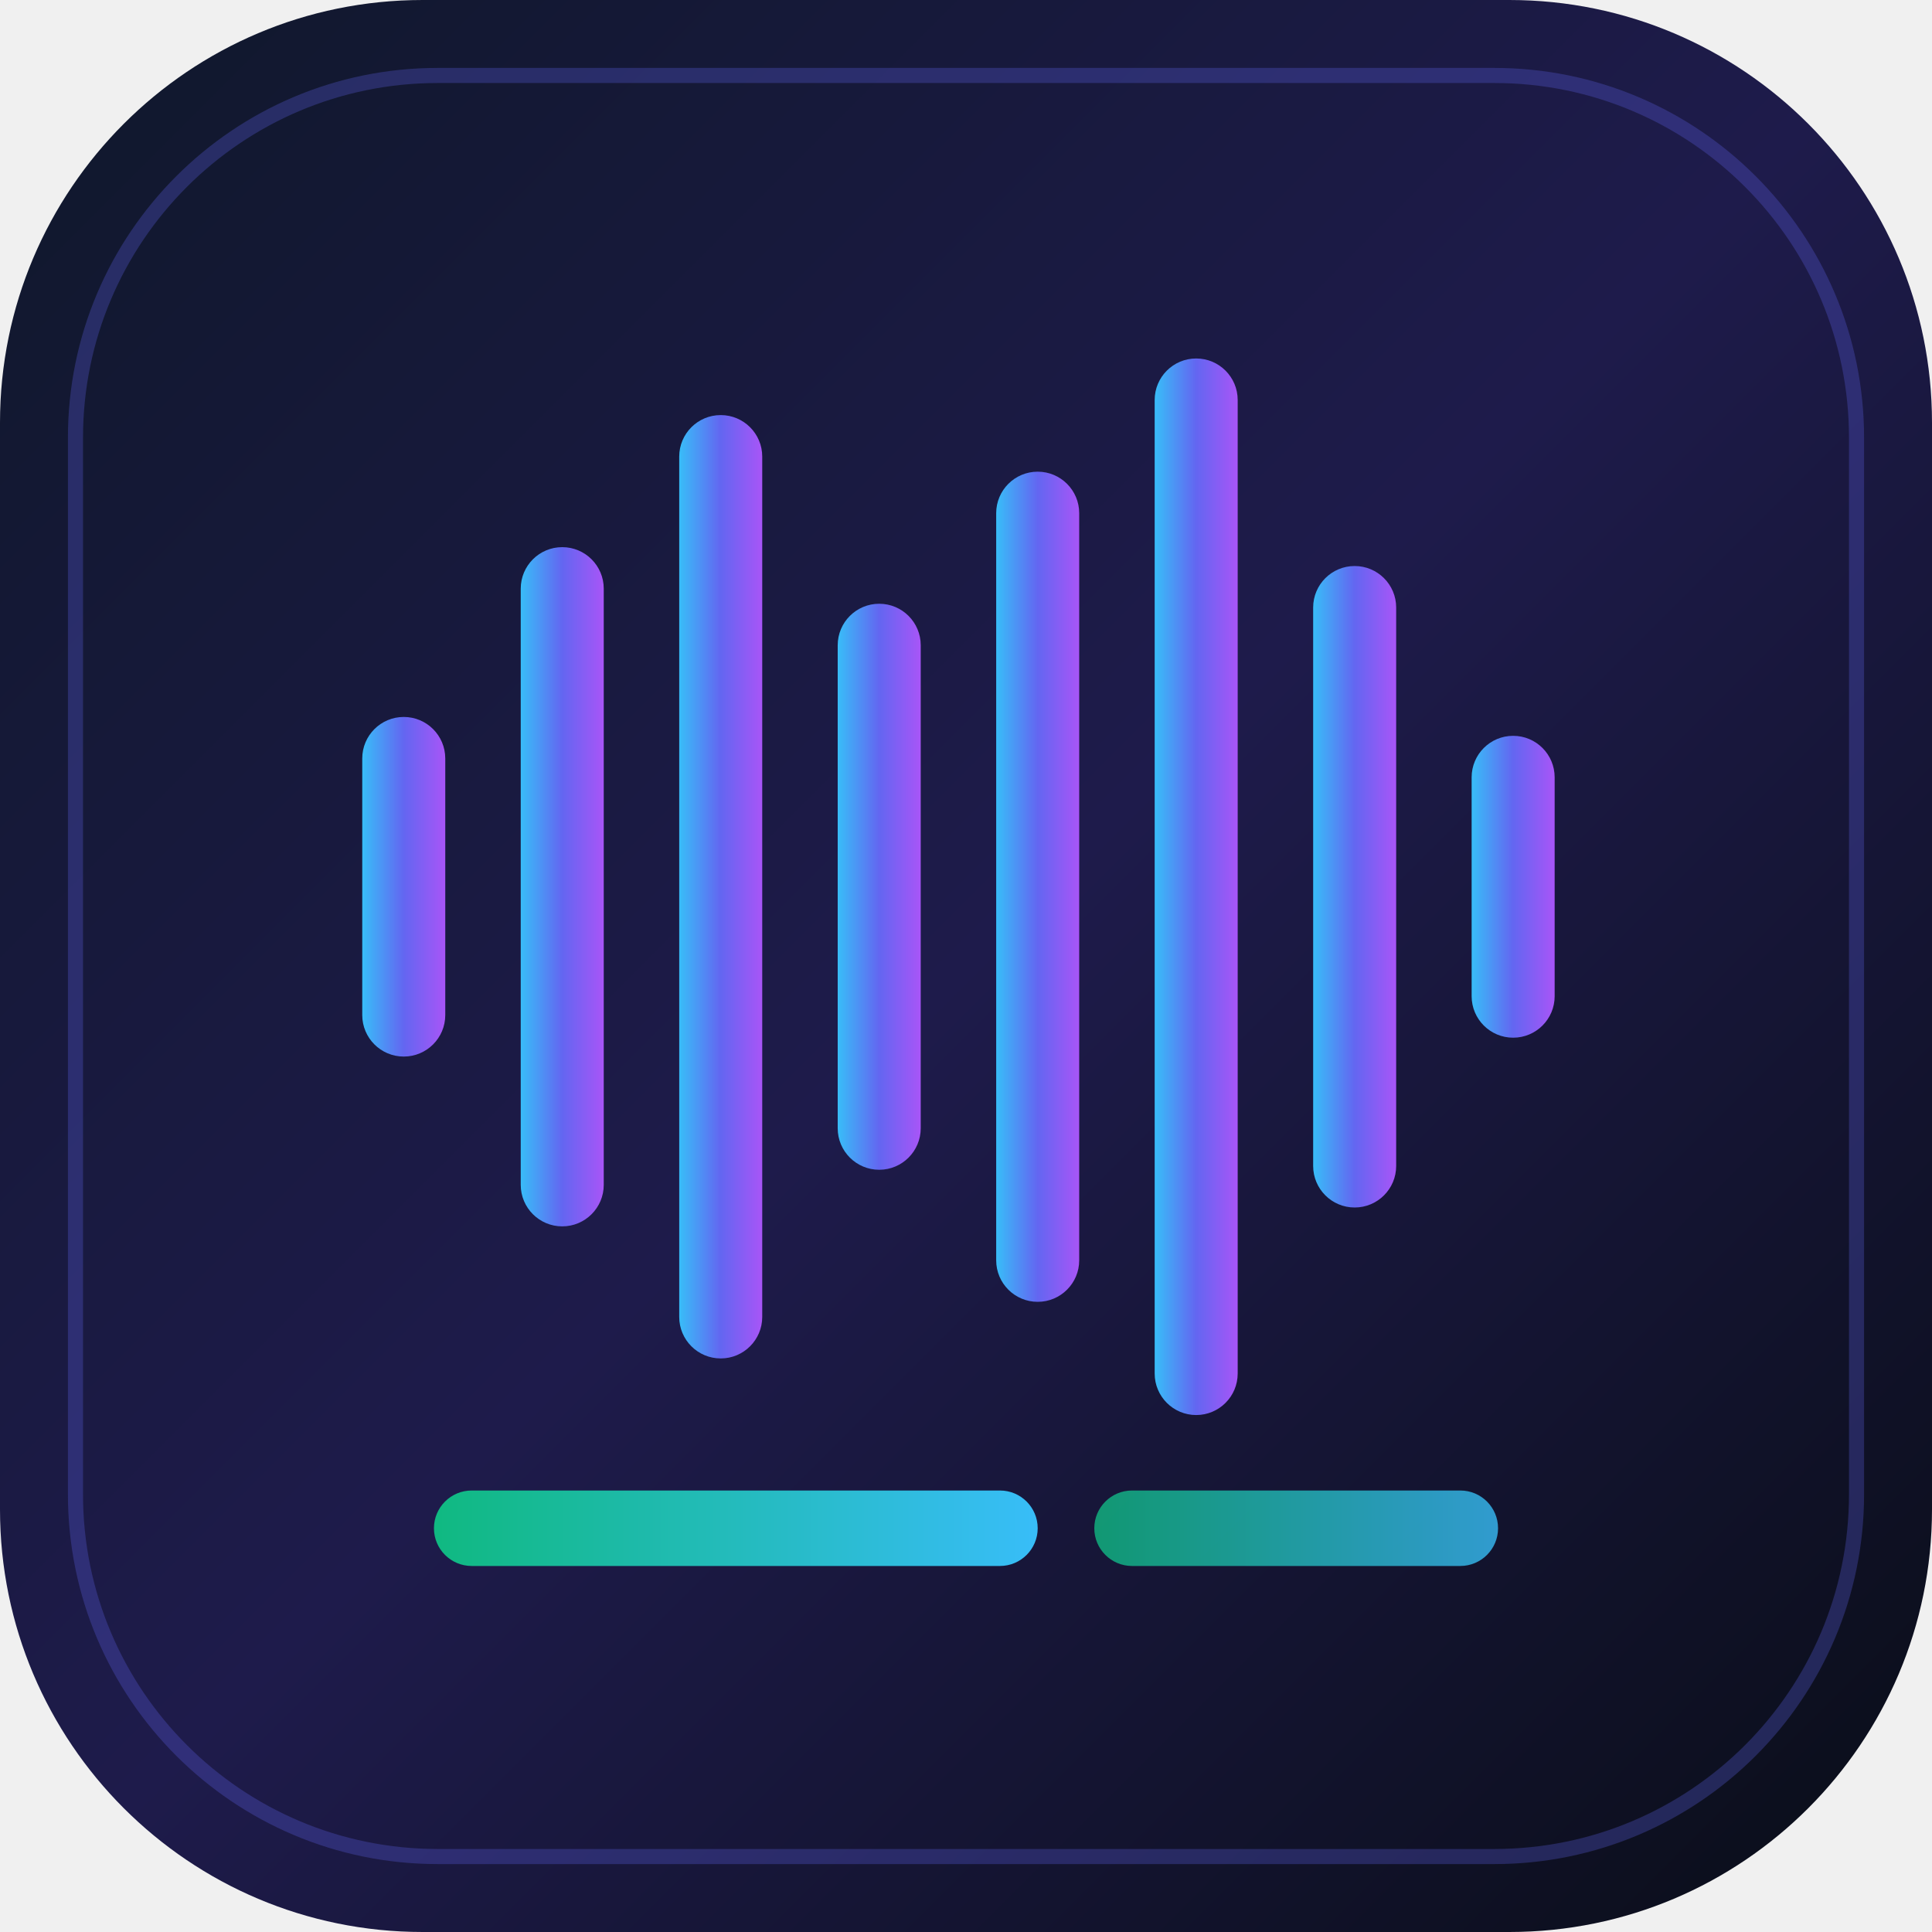
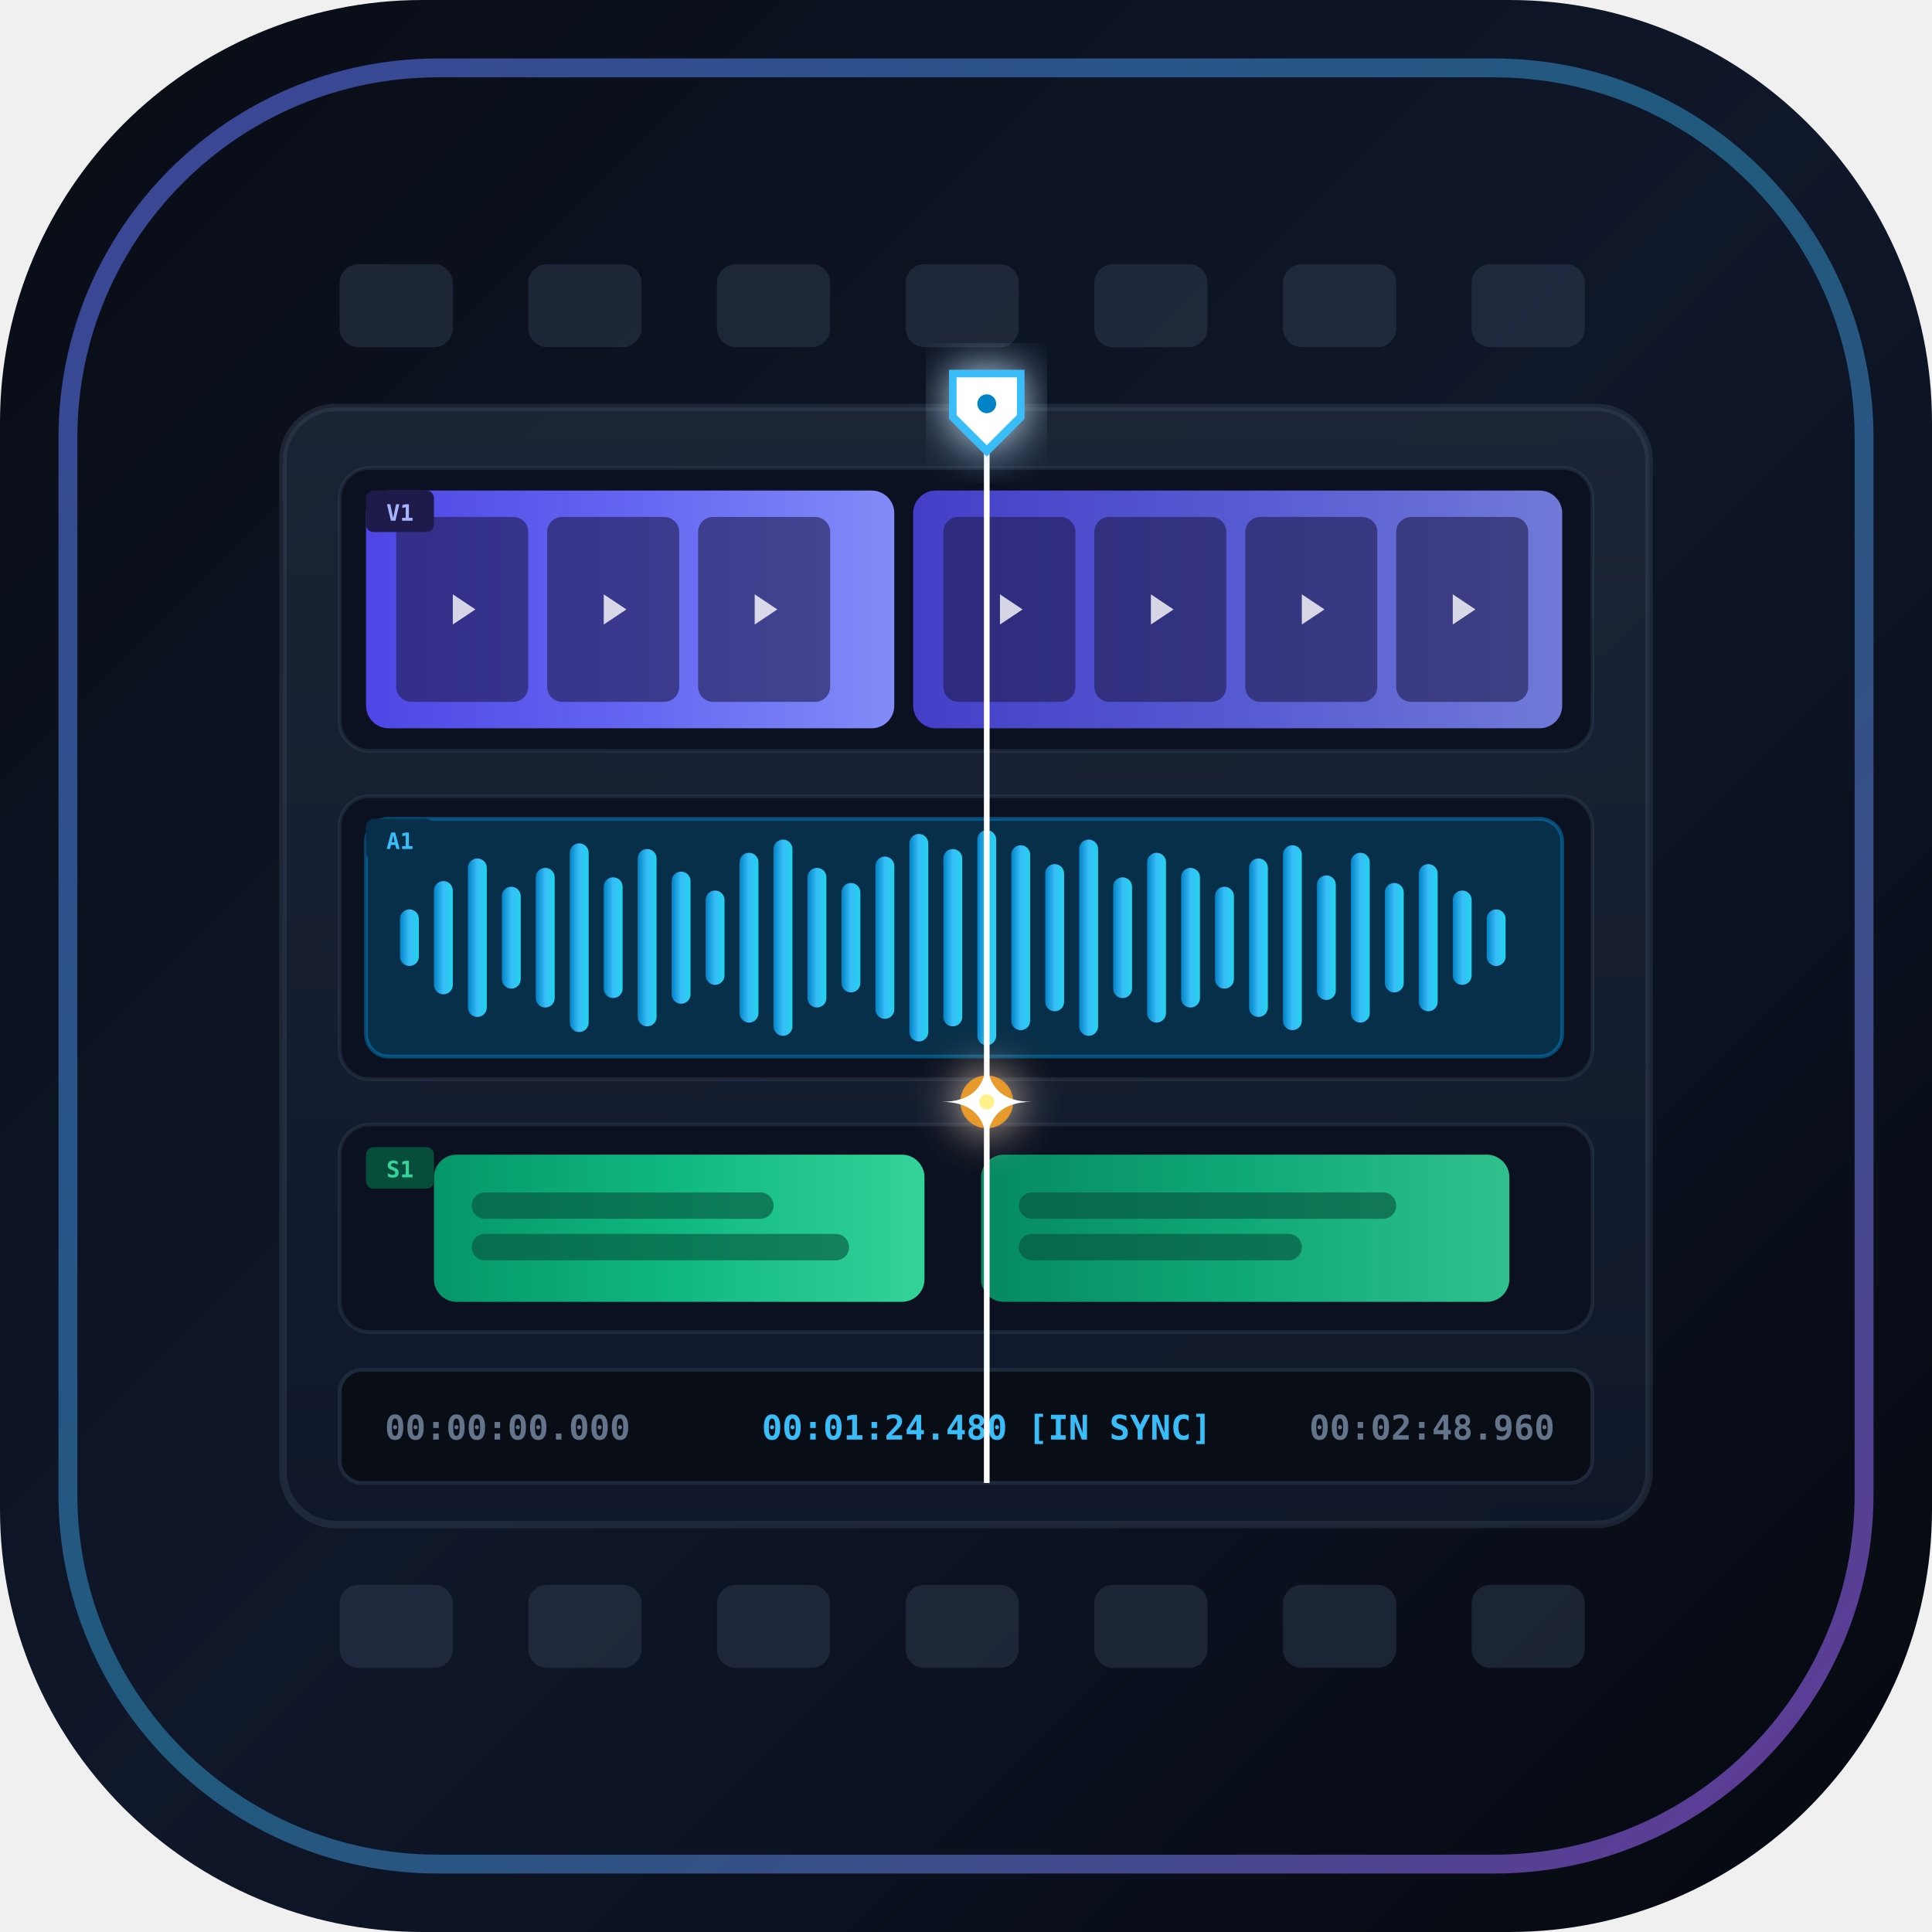
<svg xmlns="http://www.w3.org/2000/svg" width="1024" height="1024" viewBox="0 0 1024 1024">
  <defs>
    <linearGradient id="bg" x1="0%" y1="0%" x2="100%" y2="100%">
-       <stop offset="0%" stop-color="#0F172A" />
-       <stop offset="50%" stop-color="#1E1B4B" />
-       <stop offset="100%" stop-color="#090D16" />
+       <stop offset="0%" stop-color="#080C14" />
+       <stop offset="50%" stop-color="#0F172A" />
+       <stop offset="100%" stop-color="#05080E" />
    </linearGradient>
-     <linearGradient id="wave" x1="0%" y1="0%" x2="100%" y2="0%">
-       <stop offset="0%" stop-color="#38BDF8" />
+     <linearGradient id="panelGrad" x1="0%" y1="0%" x2="0%" y2="100%">
+       <stop offset="0%" stop-color="#1E293B" stop-opacity="0.8" />
+       <stop offset="100%" stop-color="#0F172A" stop-opacity="0.95" />
+     </linearGradient>
+     <linearGradient id="borderGrad" x1="0%" y1="0%" x2="100%" y2="100%">
+       <stop offset="0%" stop-color="#6366F1" stop-opacity="0.6" />
+       <stop offset="50%" stop-color="#38BDF8" stop-opacity="0.4" />
+       <stop offset="100%" stop-color="#A855F7" stop-opacity="0.6" />
+     </linearGradient>
+     <linearGradient id="videoTrackGrad" x1="0%" y1="0%" x2="100%" y2="0%">
+       <stop offset="0%" stop-color="#4F46E5" />
      <stop offset="50%" stop-color="#6366F1" />
-       <stop offset="100%" stop-color="#A855F7" />
+       <stop offset="100%" stop-color="#818CF8" />
    </linearGradient>
-     <linearGradient id="sub" x1="0%" y1="0%" x2="100%" y2="0%">
-       <stop offset="0%" stop-color="#10B981" />
-       <stop offset="100%" stop-color="#38BDF8" />
+     <linearGradient id="audioTrackGrad" x1="0%" y1="0%" x2="100%" y2="0%">
+       <stop offset="0%" stop-color="#0284C7" />
+       <stop offset="50%" stop-color="#38BDF8" />
+       <stop offset="100%" stop-color="#22D3EE" />
    </linearGradient>
+     <linearGradient id="subTrackGrad" x1="0%" y1="0%" x2="100%" y2="0%">
+       <stop offset="0%" stop-color="#059669" />
+       <stop offset="50%" stop-color="#10B981" />
+       <stop offset="100%" stop-color="#34D399" />
+     </linearGradient>
+     <filter id="playheadGlow" x="-30%" y="-30%" width="160%" height="160%">
+       <feGaussianBlur stdDeviation="12" result="blur" />
+       <feMerge>
+         <feMergeNode in="blur" />
+         <feMergeNode in="SourceGraphic" />
+       </feMerge>
+     </filter>
  </defs>
  <rect width="1024" height="1024" rx="224" fill="url(#bg)" />
-   <rect x="40" y="40" width="944" height="944" rx="192" fill="none" stroke="#6366F1" stroke-opacity="0.28" stroke-width="8" />
-   <g fill="url(#wave)">
-     <rect x="192" y="380" width="44" height="180" rx="22" />
-     <rect x="276" y="290" width="44" height="360" rx="22" />
-     <rect x="360" y="220" width="44" height="500" rx="22" />
-     <rect x="444" y="320" width="44" height="300" rx="22" />
-     <rect x="528" y="250" width="44" height="440" rx="22" />
-     <rect x="612" y="190" width="44" height="560" rx="22" />
-     <rect x="696" y="300" width="44" height="340" rx="22" />
-     <rect x="780" y="390" width="44" height="160" rx="22" />
+   <rect x="36" y="36" width="952" height="952" rx="196" fill="none" stroke="url(#borderGrad)" stroke-width="10" />
+   <g fill="#334155" opacity="0.45">
+     <rect x="180" y="140" width="60" height="44" rx="10" />
+     <rect x="280" y="140" width="60" height="44" rx="10" />
+     <rect x="380" y="140" width="60" height="44" rx="10" />
+     <rect x="480" y="140" width="60" height="44" rx="10" />
+     <rect x="580" y="140" width="60" height="44" rx="10" />
+     <rect x="680" y="140" width="60" height="44" rx="10" />
+     <rect x="780" y="140" width="60" height="44" rx="10" />
+     <rect x="180" y="840" width="60" height="44" rx="10" />
+     <rect x="280" y="840" width="60" height="44" rx="10" />
+     <rect x="380" y="840" width="60" height="44" rx="10" />
+     <rect x="480" y="840" width="60" height="44" rx="10" />
+     <rect x="580" y="840" width="60" height="44" rx="10" />
+     <rect x="680" y="840" width="60" height="44" rx="10" />
+     <rect x="780" y="840" width="60" height="44" rx="10" />
  </g>
-   <rect x="230" y="790" width="320" height="40" rx="20" fill="url(#sub)" />
-   <rect x="580" y="790" width="214" height="40" rx="20" fill="url(#sub)" opacity="0.8" />
+   <rect x="150" y="216" width="724" height="592" rx="28" fill="url(#panelGrad)" stroke="#475569" stroke-opacity="0.3" stroke-width="4" />
+   <g>
+     <rect x="180" y="248" width="664" height="150" rx="16" fill="#0B1120" stroke="#334155" stroke-opacity="0.4" stroke-width="2" />
+     <rect x="194" y="260" width="280" height="126" rx="12" fill="url(#videoTrackGrad)" />
+     <rect x="210" y="274" width="70" height="98" rx="8" fill="#1E1B4B" opacity="0.6" />
+     <polygon points="240,315 252,323 240,331" fill="#FFFFFF" opacity="0.8" />
+     <rect x="290" y="274" width="70" height="98" rx="8" fill="#1E1B4B" opacity="0.6" />
+     <polygon points="320,315 332,323 320,331" fill="#FFFFFF" opacity="0.8" />
+     <rect x="370" y="274" width="70" height="98" rx="8" fill="#1E1B4B" opacity="0.6" />
+     <polygon points="400,315 412,323 400,331" fill="#FFFFFF" opacity="0.8" />
+     <rect x="484" y="260" width="344" height="126" rx="12" fill="url(#videoTrackGrad)" opacity="0.85" />
+     <rect x="500" y="274" width="70" height="98" rx="8" fill="#1E1B4B" opacity="0.6" />
+     <polygon points="530,315 542,323 530,331" fill="#FFFFFF" opacity="0.8" />
+     <rect x="580" y="274" width="70" height="98" rx="8" fill="#1E1B4B" opacity="0.6" />
+     <polygon points="610,315 622,323 610,331" fill="#FFFFFF" opacity="0.8" />
+     <rect x="660" y="274" width="70" height="98" rx="8" fill="#1E1B4B" opacity="0.6" />
+     <polygon points="690,315 702,323 690,331" fill="#FFFFFF" opacity="0.8" />
+     <rect x="740" y="274" width="70" height="98" rx="8" fill="#1E1B4B" opacity="0.6" />
+     <polygon points="770,315 782,323 770,331" fill="#FFFFFF" opacity="0.8" />
+     <rect x="194" y="260" width="36" height="22" rx="4" fill="#1E1B4B" />
+     <text x="212" y="276" fill="#A5B4FC" font-family="'JetBrains Mono', monospace" font-size="12" font-weight="800" text-anchor="middle">V1</text>
+   </g>
+   <g>
+     <rect x="180" y="422" width="664" height="150" rx="16" fill="#0B1120" stroke="#334155" stroke-opacity="0.4" stroke-width="2" />
+     <rect x="194" y="434" width="634" height="126" rx="12" fill="#082F49" stroke="#0284C7" stroke-opacity="0.5" stroke-width="2" />
+     <g fill="url(#audioTrackGrad)">
+       <rect x="212" y="482" width="10" height="30" rx="5" />
+       <rect x="230" y="467" width="10" height="60" rx="5" />
+       <rect x="248" y="455" width="10" height="84" rx="5" />
+       <rect x="266" y="470" width="10" height="54" rx="5" />
+       <rect x="284" y="460" width="10" height="74" rx="5" />
+       <rect x="302" y="447" width="10" height="100" rx="5" />
+       <rect x="320" y="465" width="10" height="64" rx="5" />
+       <rect x="338" y="450" width="10" height="94" rx="5" />
+       <rect x="356" y="462" width="10" height="70" rx="5" />
+       <rect x="374" y="472" width="10" height="50" rx="5" />
+       <rect x="392" y="452" width="10" height="90" rx="5" />
+       <rect x="410" y="445" width="10" height="104" rx="5" />
+       <rect x="428" y="460" width="10" height="74" rx="5" />
+       <rect x="446" y="468" width="10" height="58" rx="5" />
+       <rect x="464" y="454" width="10" height="86" rx="5" />
+       <rect x="482" y="442" width="10" height="110" rx="5" />
+       <rect x="500" y="450" width="10" height="94" rx="5" />
+       <rect x="518" y="440" width="10" height="114" rx="5" />
+       <rect x="536" y="448" width="10" height="98" rx="5" />
+       <rect x="554" y="458" width="10" height="78" rx="5" />
+       <rect x="572" y="445" width="10" height="104" rx="5" />
+       <rect x="590" y="465" width="10" height="64" rx="5" />
+       <rect x="608" y="452" width="10" height="90" rx="5" />
+       <rect x="626" y="460" width="10" height="74" rx="5" />
+       <rect x="644" y="470" width="10" height="54" rx="5" />
+       <rect x="662" y="455" width="10" height="84" rx="5" />
+       <rect x="680" y="448" width="10" height="98" rx="5" />
+       <rect x="698" y="464" width="10" height="66" rx="5" />
+       <rect x="716" y="452" width="10" height="90" rx="5" />
+       <rect x="734" y="468" width="10" height="58" rx="5" />
+       <rect x="752" y="458" width="10" height="78" rx="5" />
+       <rect x="770" y="472" width="10" height="50" rx="5" />
+       <rect x="788" y="482" width="10" height="30" rx="5" />
+     </g>
+     <rect x="194" y="434" width="36" height="22" rx="4" fill="#082F49" />
+     <text x="212" y="450" fill="#38BDF8" font-family="'JetBrains Mono', monospace" font-size="12" font-weight="800" text-anchor="middle">A1</text>
+   </g>
+   <g>
+     <rect x="180" y="596" width="664" height="110" rx="16" fill="#0B1120" stroke="#334155" stroke-opacity="0.4" stroke-width="2" />
+     <rect x="230" y="612" width="260" height="78" rx="12" fill="url(#subTrackGrad)" />
+     <rect x="250" y="632" width="160" height="14" rx="7" fill="#064E3B" opacity="0.6" />
+     <rect x="250" y="654" width="200" height="14" rx="7" fill="#064E3B" opacity="0.6" />
+     <rect x="520" y="612" width="280" height="78" rx="12" fill="url(#subTrackGrad)" opacity="0.9" />
+     <rect x="540" y="632" width="200" height="14" rx="7" fill="#064E3B" opacity="0.6" />
+     <rect x="540" y="654" width="150" height="14" rx="7" fill="#064E3B" opacity="0.6" />
+     <rect x="194" y="608" width="36" height="22" rx="4" fill="#064E3B" />
+     <text x="212" y="624" fill="#34D399" font-family="'JetBrains Mono', monospace" font-size="12" font-weight="800" text-anchor="middle">S1</text>
+   </g>
+   <rect x="180" y="726" width="664" height="60" rx="12" fill="#090D16" stroke="#1E293B" stroke-width="2" />
+   <text x="204" y="763" fill="#64748B" font-family="'JetBrains Mono', monospace" font-size="18" font-weight="700">00:00:00.000</text>
+   <text x="523" y="763" fill="#38BDF8" font-family="'JetBrains Mono', monospace" font-size="18" font-weight="800" text-anchor="middle">00:01:24.480 [IN SYNC]</text>
+   <text x="824" y="763" fill="#64748B" font-family="'JetBrains Mono', monospace" font-size="18" font-weight="700" text-anchor="end">00:02:48.960</text>
+   <line x1="523" y1="216" x2="523" y2="786" stroke="#38BDF8" stroke-width="6" filter="url(#playheadGlow)" />
+   <line x1="523" y1="216" x2="523" y2="786" stroke="#FFFFFF" stroke-width="3" />
+   <g filter="url(#playheadGlow)">
+     <polygon points="503,196 543,196 543,222 523,242 503,222" fill="#38BDF8" />
+     <polygon points="507,200 539,200 539,220 523,236 507,220" fill="#FFFFFF" />
+     <circle cx="523" cy="214" r="5" fill="#0284C7" />
+   </g>
+   <g filter="url(#playheadGlow)">
+     <circle cx="523" cy="584" r="14" fill="#F59E0B" opacity="0.9" />
+     <path d="M 523 560 Q 523 584 547 584 Q 523 584 523 608 Q 523 584 499 584 Q 523 584 523 560 Z" fill="#FFFFFF" />
+     <circle cx="523" cy="584" r="4" fill="#FEF08A" />
+   </g>
</svg>
